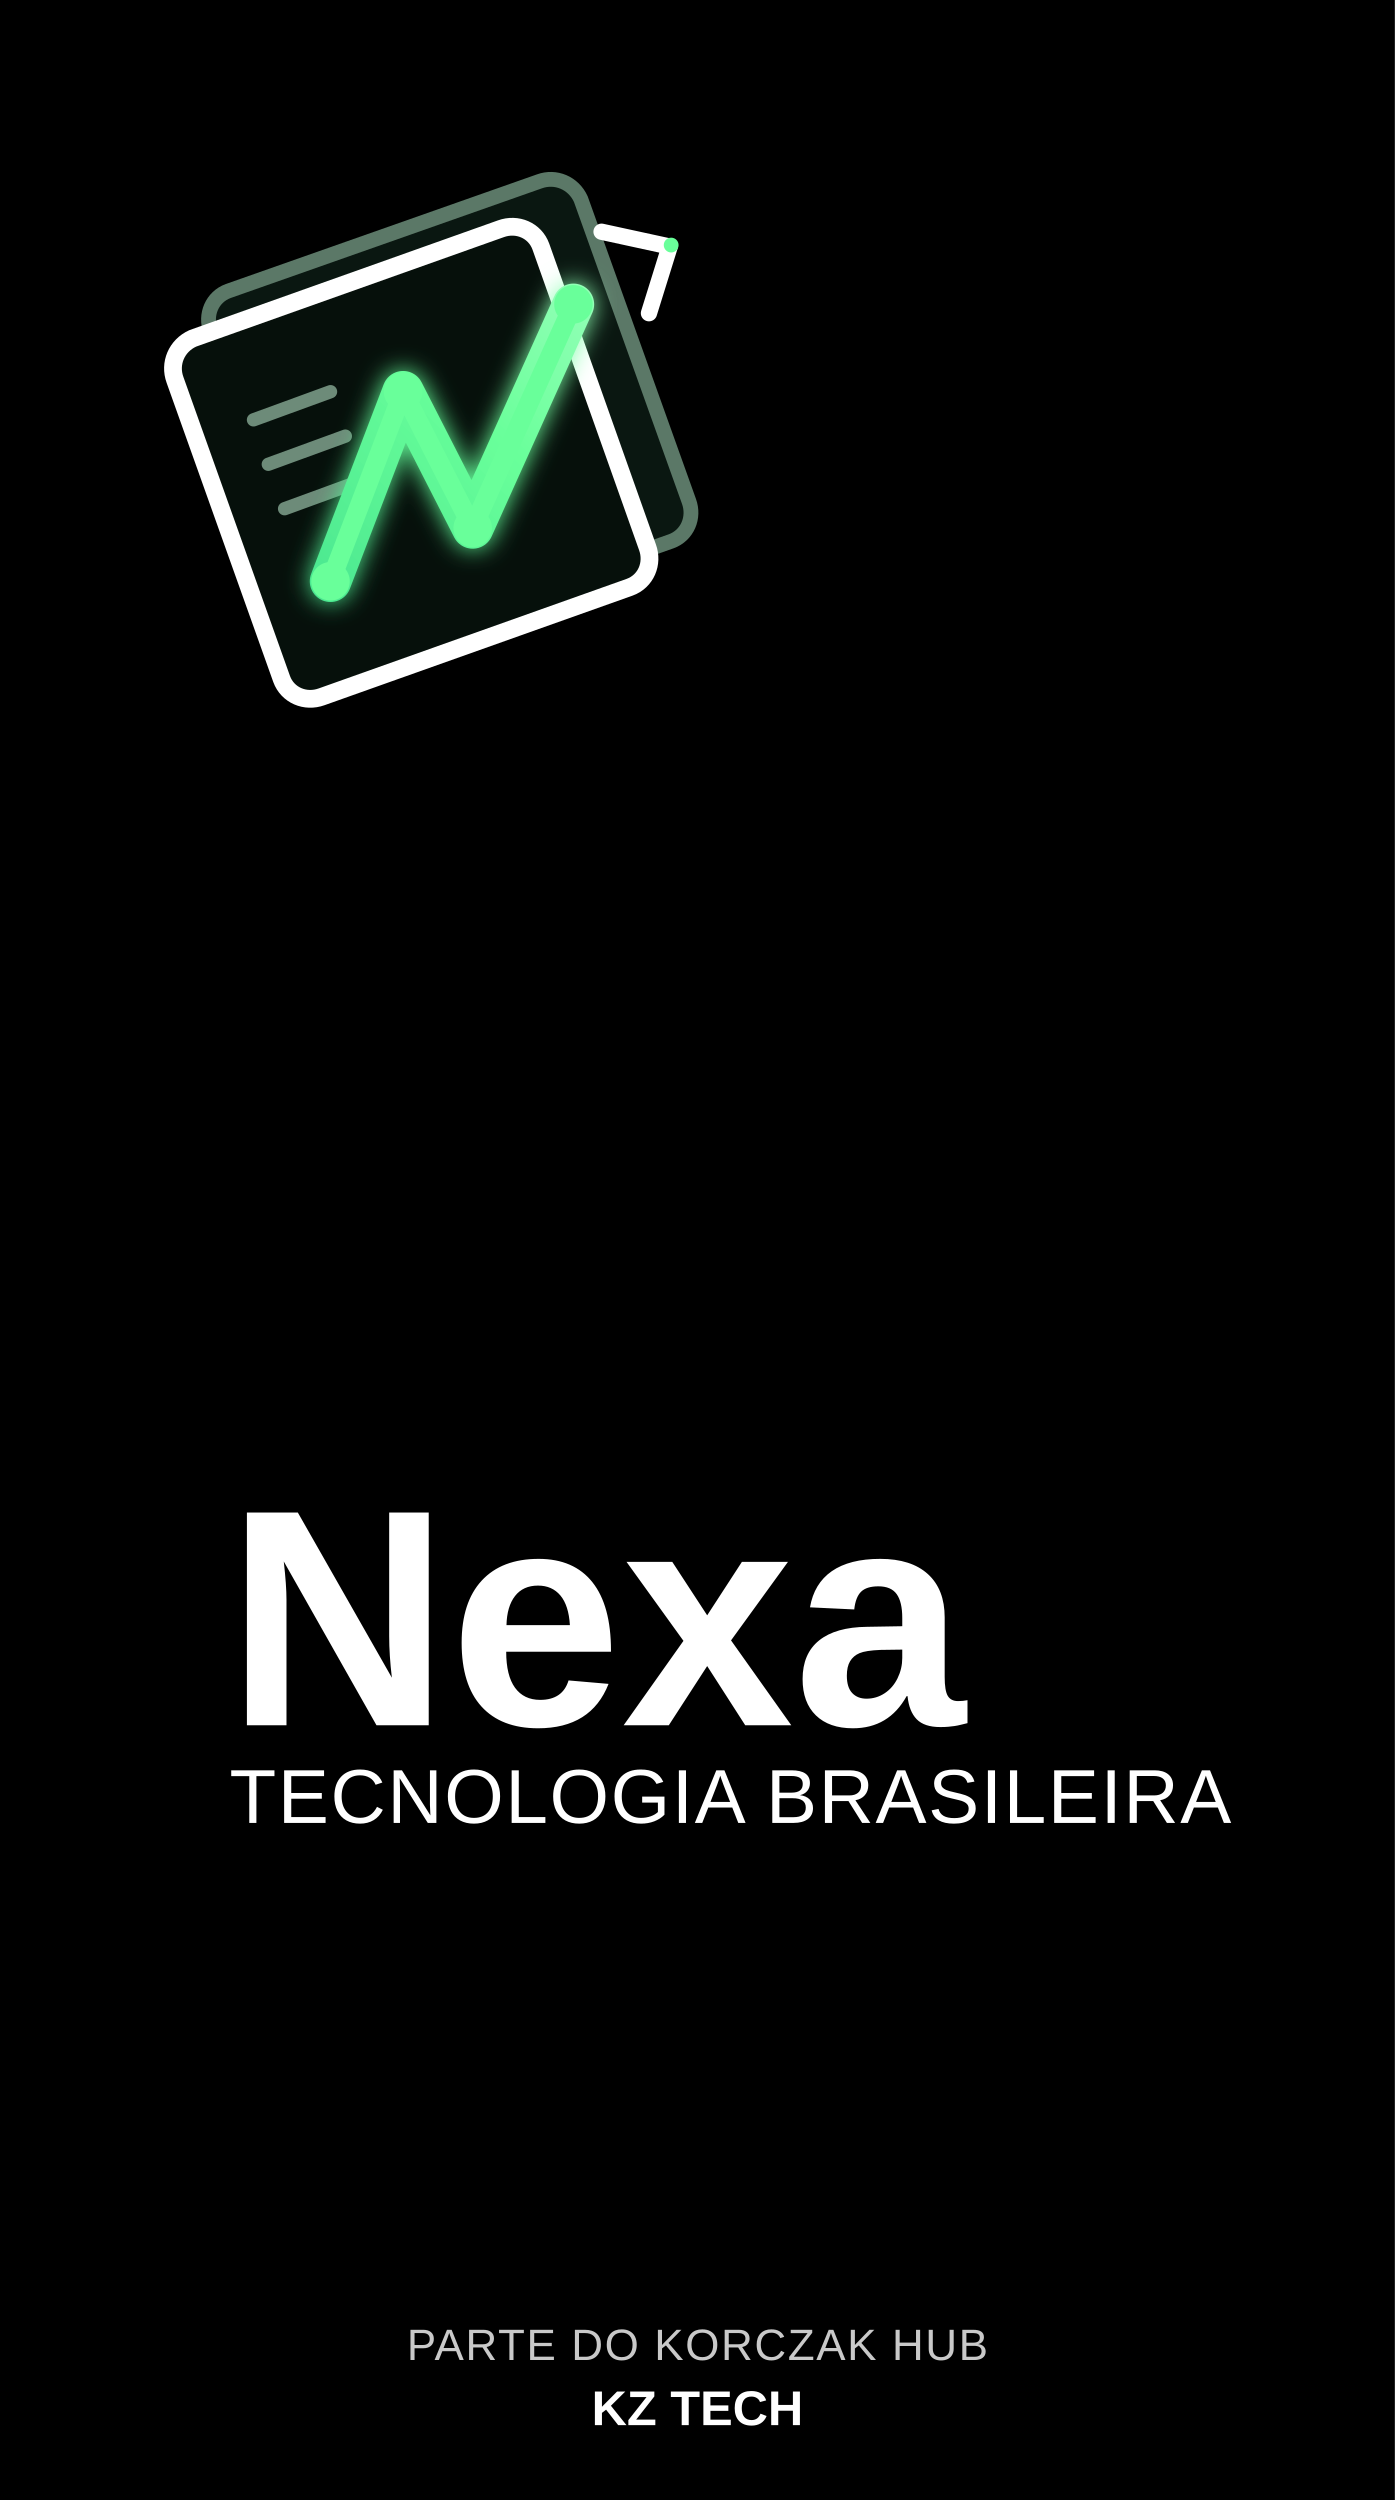
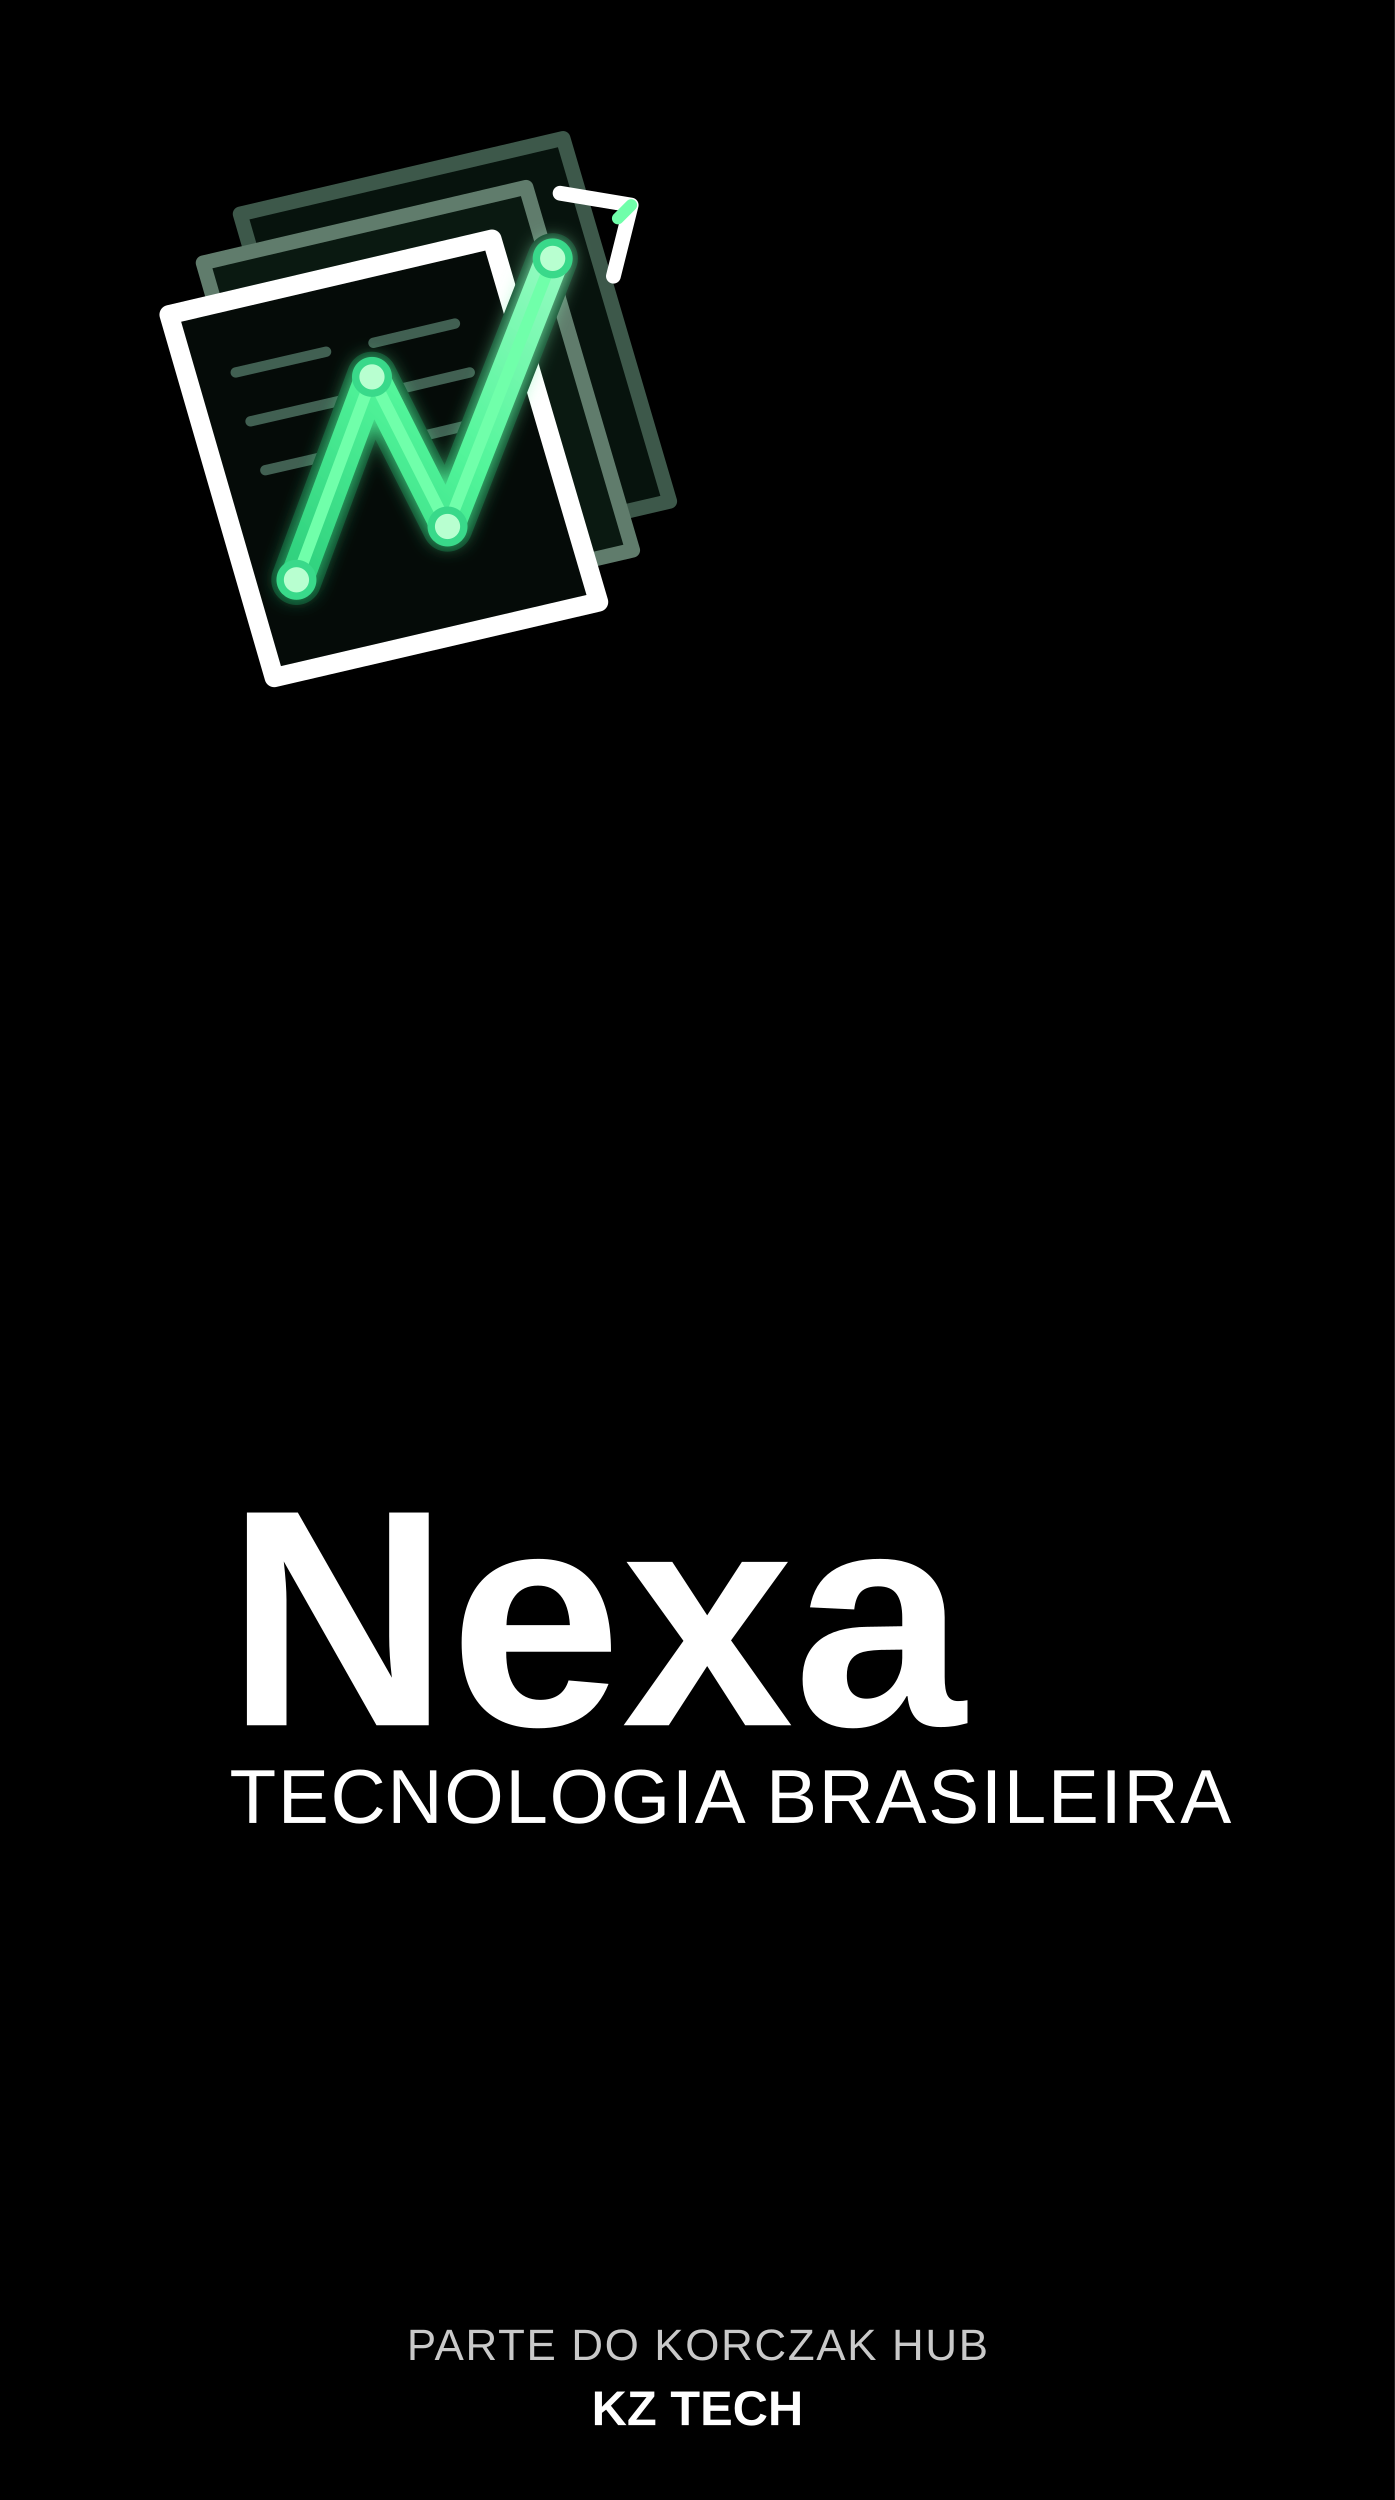
<svg xmlns="http://www.w3.org/2000/svg" viewBox="0 0 857 1536">
  <rect width="857" height="1536" fill="#000" />
  <g transform="translate(42 35) scale(.91)">
    <defs>
-       <linearGradient id="g" x1="88" y1="420" x2="424" y2="90" gradientUnits="userSpaceOnUse">
-         <stop stop-color="#39D98A" />
-         <stop offset=".55" stop-color="#69FF9A" />
-         <stop offset="1" stop-color="#B8FFD0" />
+       <linearGradient id="g" x1="105" y1="420" x2="410" y2="72" gradientUnits="userSpaceOnUse">
+         <stop stop-color="#19B96B" />
+         <stop offset=".48" stop-color="#52F59A" />
+         <stop offset="1" stop-color="#C5FFDD" />
      </linearGradient>
-       <filter id="glow" x="-30%" y="-30%" width="160%" height="160%">
-         <feGaussianBlur stdDeviation="8" result="b" />
+       <filter id="glow" x="-50%" y="-50%" width="200%" height="200%">
+         <feGaussianBlur stdDeviation="7" result="b" />
        <feMerge>
          <feMergeNode in="b" />
          <feMergeNode in="SourceGraphic" />
        </feMerge>
      </filter>
    </defs>
-     <path d="M108 158 318 84c11-4 23 1 28 12l73 204c4 11-1 23-12 27l-210 74c-11 4-23-1-27-12L96 185c-4-11 1-23 12-27Z" fill="#0A1711" stroke="#5B7867" stroke-width="10" />
-     <path d="m84 190 208-74c11-4 23 1 27 12l72 203c4 11-1 23-12 27l-208 74c-11 4-23-1-27-12L72 218c-4-11 1-23 12-28Z" fill="#06100B" stroke="#FFFFFF" stroke-width="12" stroke-linejoin="round" />
-     <path d="m125 245 52-19m-42 49 52-19m-41 49 52-19" stroke="#6D8B79" stroke-width="9" stroke-linecap="round" />
-     <path d="m177 354 49-128 47 92 68-151" fill="none" stroke="url(#g)" stroke-width="28" stroke-linecap="round" stroke-linejoin="round" filter="url(#glow)" />
-     <path d="m177 354 49-128 47 92 68-151" fill="none" stroke="#69FF9A" stroke-width="13" stroke-linecap="round" stroke-linejoin="round" />
-     <g fill="#69FF9A">
-       <circle cx="177" cy="354" r="13" />
-       <circle cx="226" cy="226" r="13" />
-       <circle cx="273" cy="318" r="13" />
-       <circle cx="341" cy="167" r="13" />
+     <path d="M116 106 334 55l72 245-219 51z" fill="#07130D" stroke="#3D584A" stroke-width="10" stroke-linejoin="round" />
+     <path d="M91 139 309 88l72 245-219 51z" fill="#0A1911" stroke="#607C6C" stroke-width="10" stroke-linejoin="round" />
+     <path d="M68 174 286 123l72 245-219 51z" fill="#050B08" stroke="#FFF" stroke-width="13" stroke-linejoin="round" />
+     <g stroke="#416052" stroke-width="7" stroke-linecap="round">
+       <path d="m113 213 61-14" />
+       <path d="m123 246 61-14" />
+       <path d="m133 279 61-14" />
+       <path d="m206 193 55-13" />
+       <path d="m216 226 55-13" />
+       <path d="m226 259 55-13" />
    </g>
-     <path d="m360 118 46 10-14 45" fill="none" stroke="#FFFFFF" stroke-width="11" stroke-linecap="round" stroke-linejoin="round" />
-     <circle cx="407" cy="127" r="5" fill="#69FF9A" />
+     <path d="M154 353 205 216l51 101 71-181" fill="none" stroke="#0B3A23" stroke-width="34" stroke-linecap="round" stroke-linejoin="round" />
+     <path d="M154 353 205 216l51 101 71-181" fill="none" stroke="url(#g)" stroke-width="23" stroke-linecap="round" stroke-linejoin="round" filter="url(#glow)" />
+     <path d="M154 353 205 216l51 101 71-181" fill="none" stroke="#70FFAA" stroke-width="8" stroke-linecap="round" stroke-linejoin="round" />
+     <g fill="#B8FFD0" stroke="#39D98A" stroke-width="5">
+       <circle cx="154" cy="353" r="11" />
+       <circle cx="205" cy="216" r="11" />
+       <circle cx="256" cy="317" r="11" />
+       <circle cx="327" cy="136" r="11" />
+     </g>
+     <path d="m332 92 48 8-12 48" fill="none" stroke="#FFF" stroke-width="10" stroke-linecap="round" stroke-linejoin="round" />
+     <path d="m380 100-9 9" stroke="#70FFAA" stroke-width="8" stroke-linecap="round" />
  </g>
-   <text x="139" y="1060" font-family="Arial, Helvetica, sans-serif" font-size="190" font-weight="800" fill="#fff">Nexa</text>
-   <text x="141" y="1120" font-family="Arial, Helvetica, sans-serif" font-size="47" fill="#fff" letter-spacing="1">TECNOLOGIA BRASILEIRA</text>
-   <text x="428.5" y="1450" text-anchor="middle" font-family="Arial, Helvetica, sans-serif" font-size="27" fill="#c9c9c9" letter-spacing="1">PARTE DO KORCZAK HUB</text>
-   <text x="428.5" y="1490" text-anchor="middle" font-family="Arial, Helvetica, sans-serif" font-size="30" font-weight="800" fill="#fff">KZ TECH</text>
+   <text x="139" y="1060" font-family="Arial,Helvetica,sans-serif" font-size="190" font-weight="800" fill="#fff">Nexa</text>
+   <text x="141" y="1120" font-family="Arial,Helvetica,sans-serif" font-size="47" fill="#fff" letter-spacing="1">TECNOLOGIA BRASILEIRA</text>
+   <text x="428.5" y="1450" text-anchor="middle" font-family="Arial,Helvetica,sans-serif" font-size="27" fill="#c9c9c9" letter-spacing="1">PARTE DO KORCZAK HUB</text>
+   <text x="428.5" y="1490" text-anchor="middle" font-family="Arial,Helvetica,sans-serif" font-size="30" font-weight="800" fill="#fff">KZ TECH</text>
</svg>
